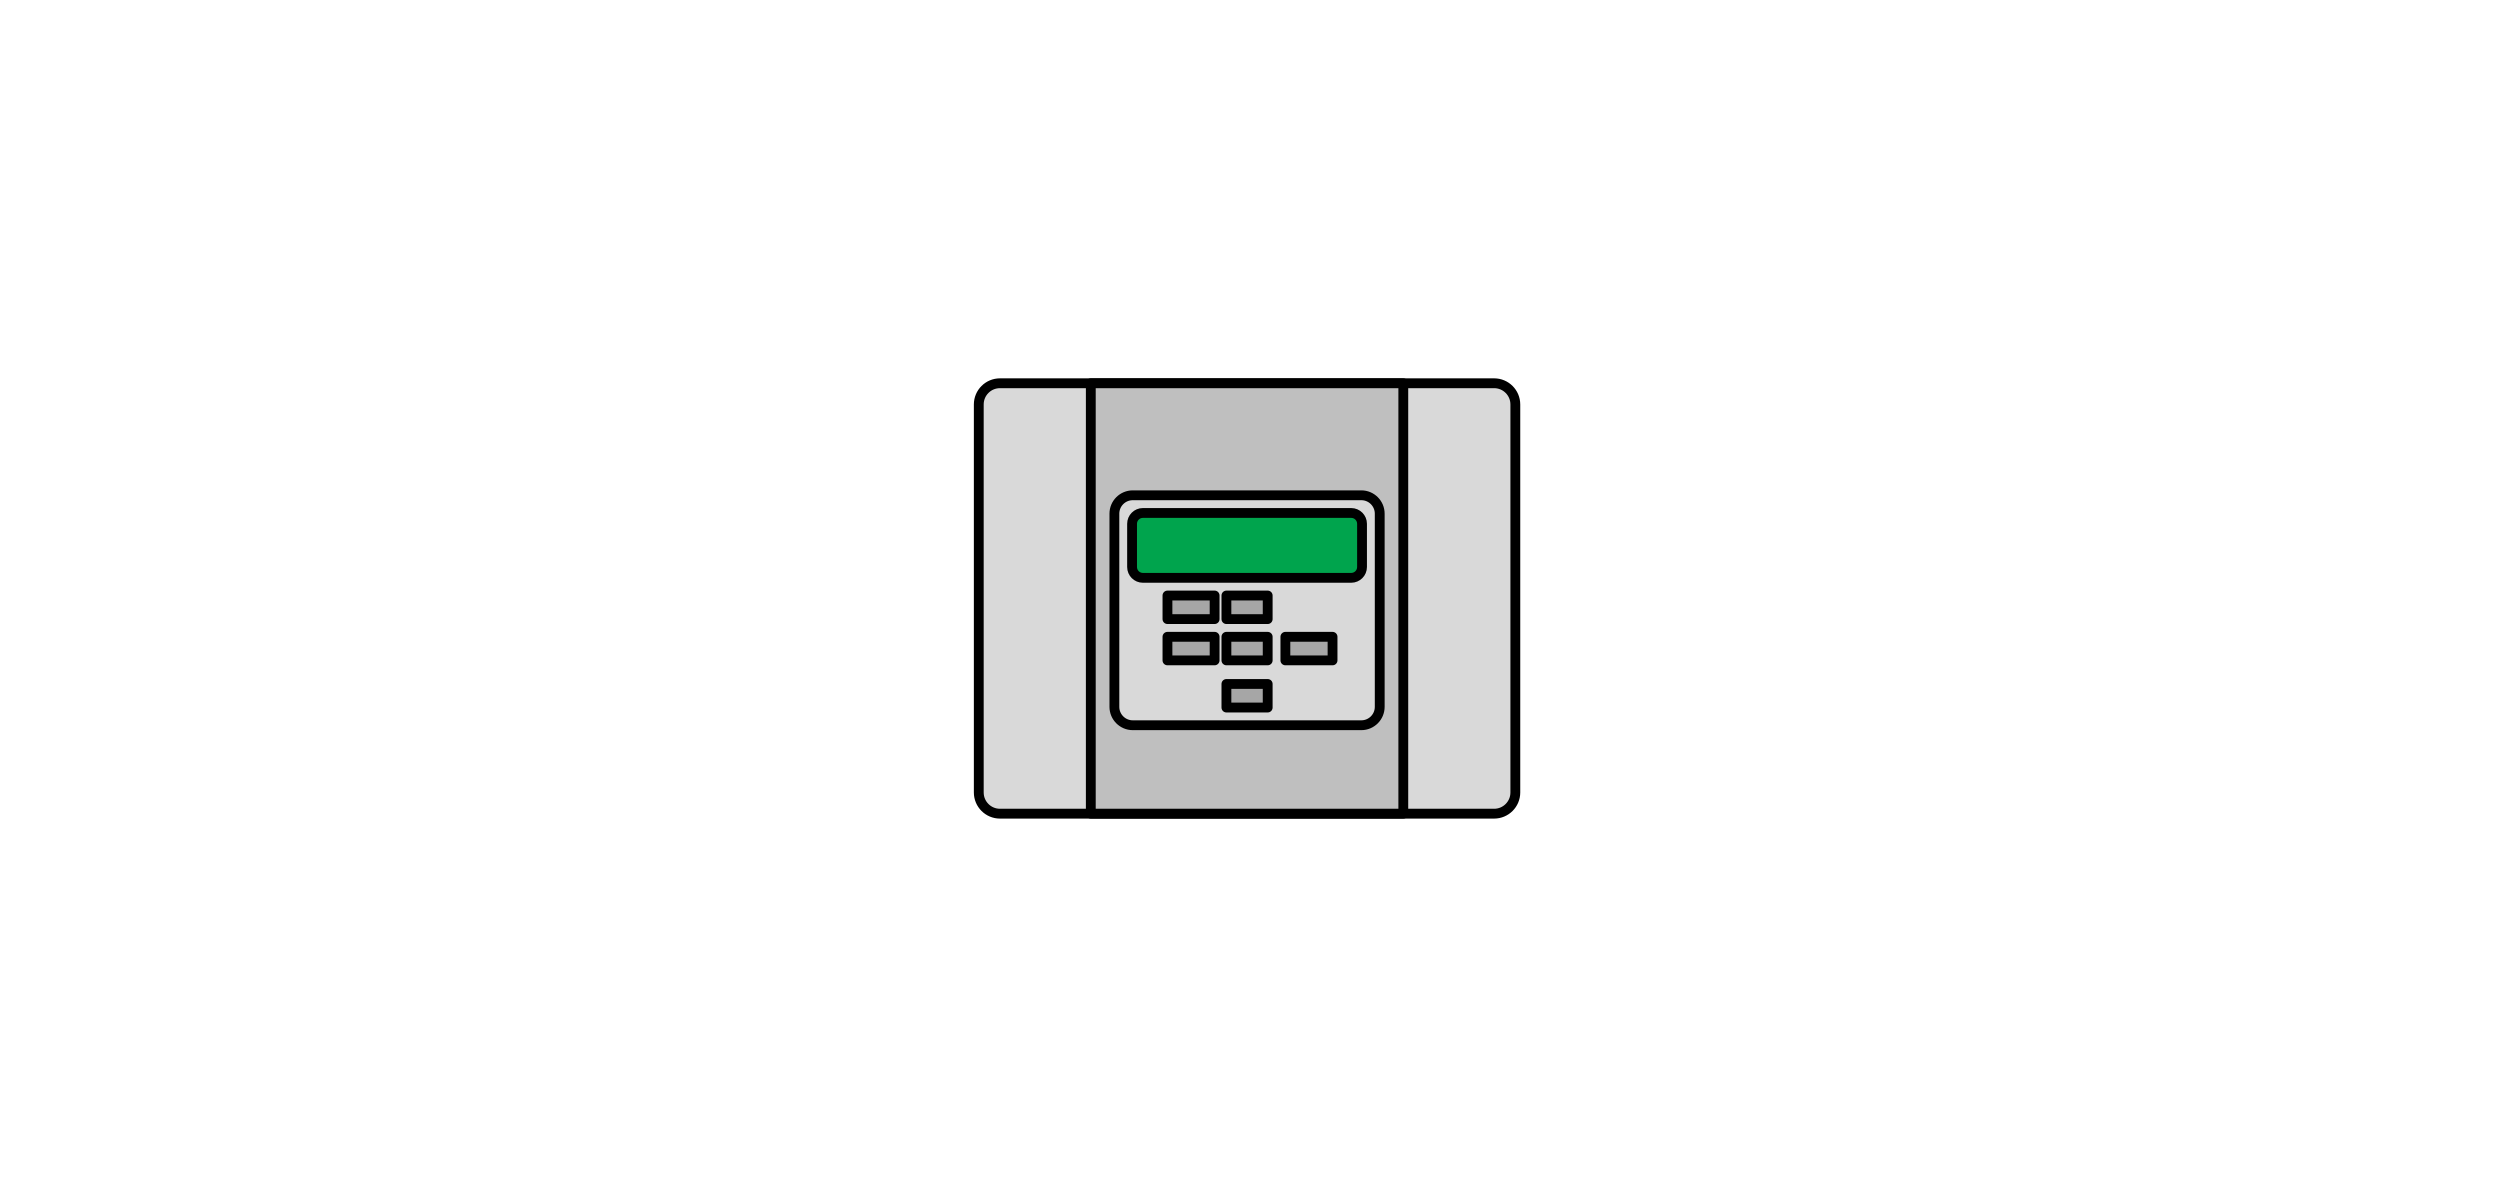
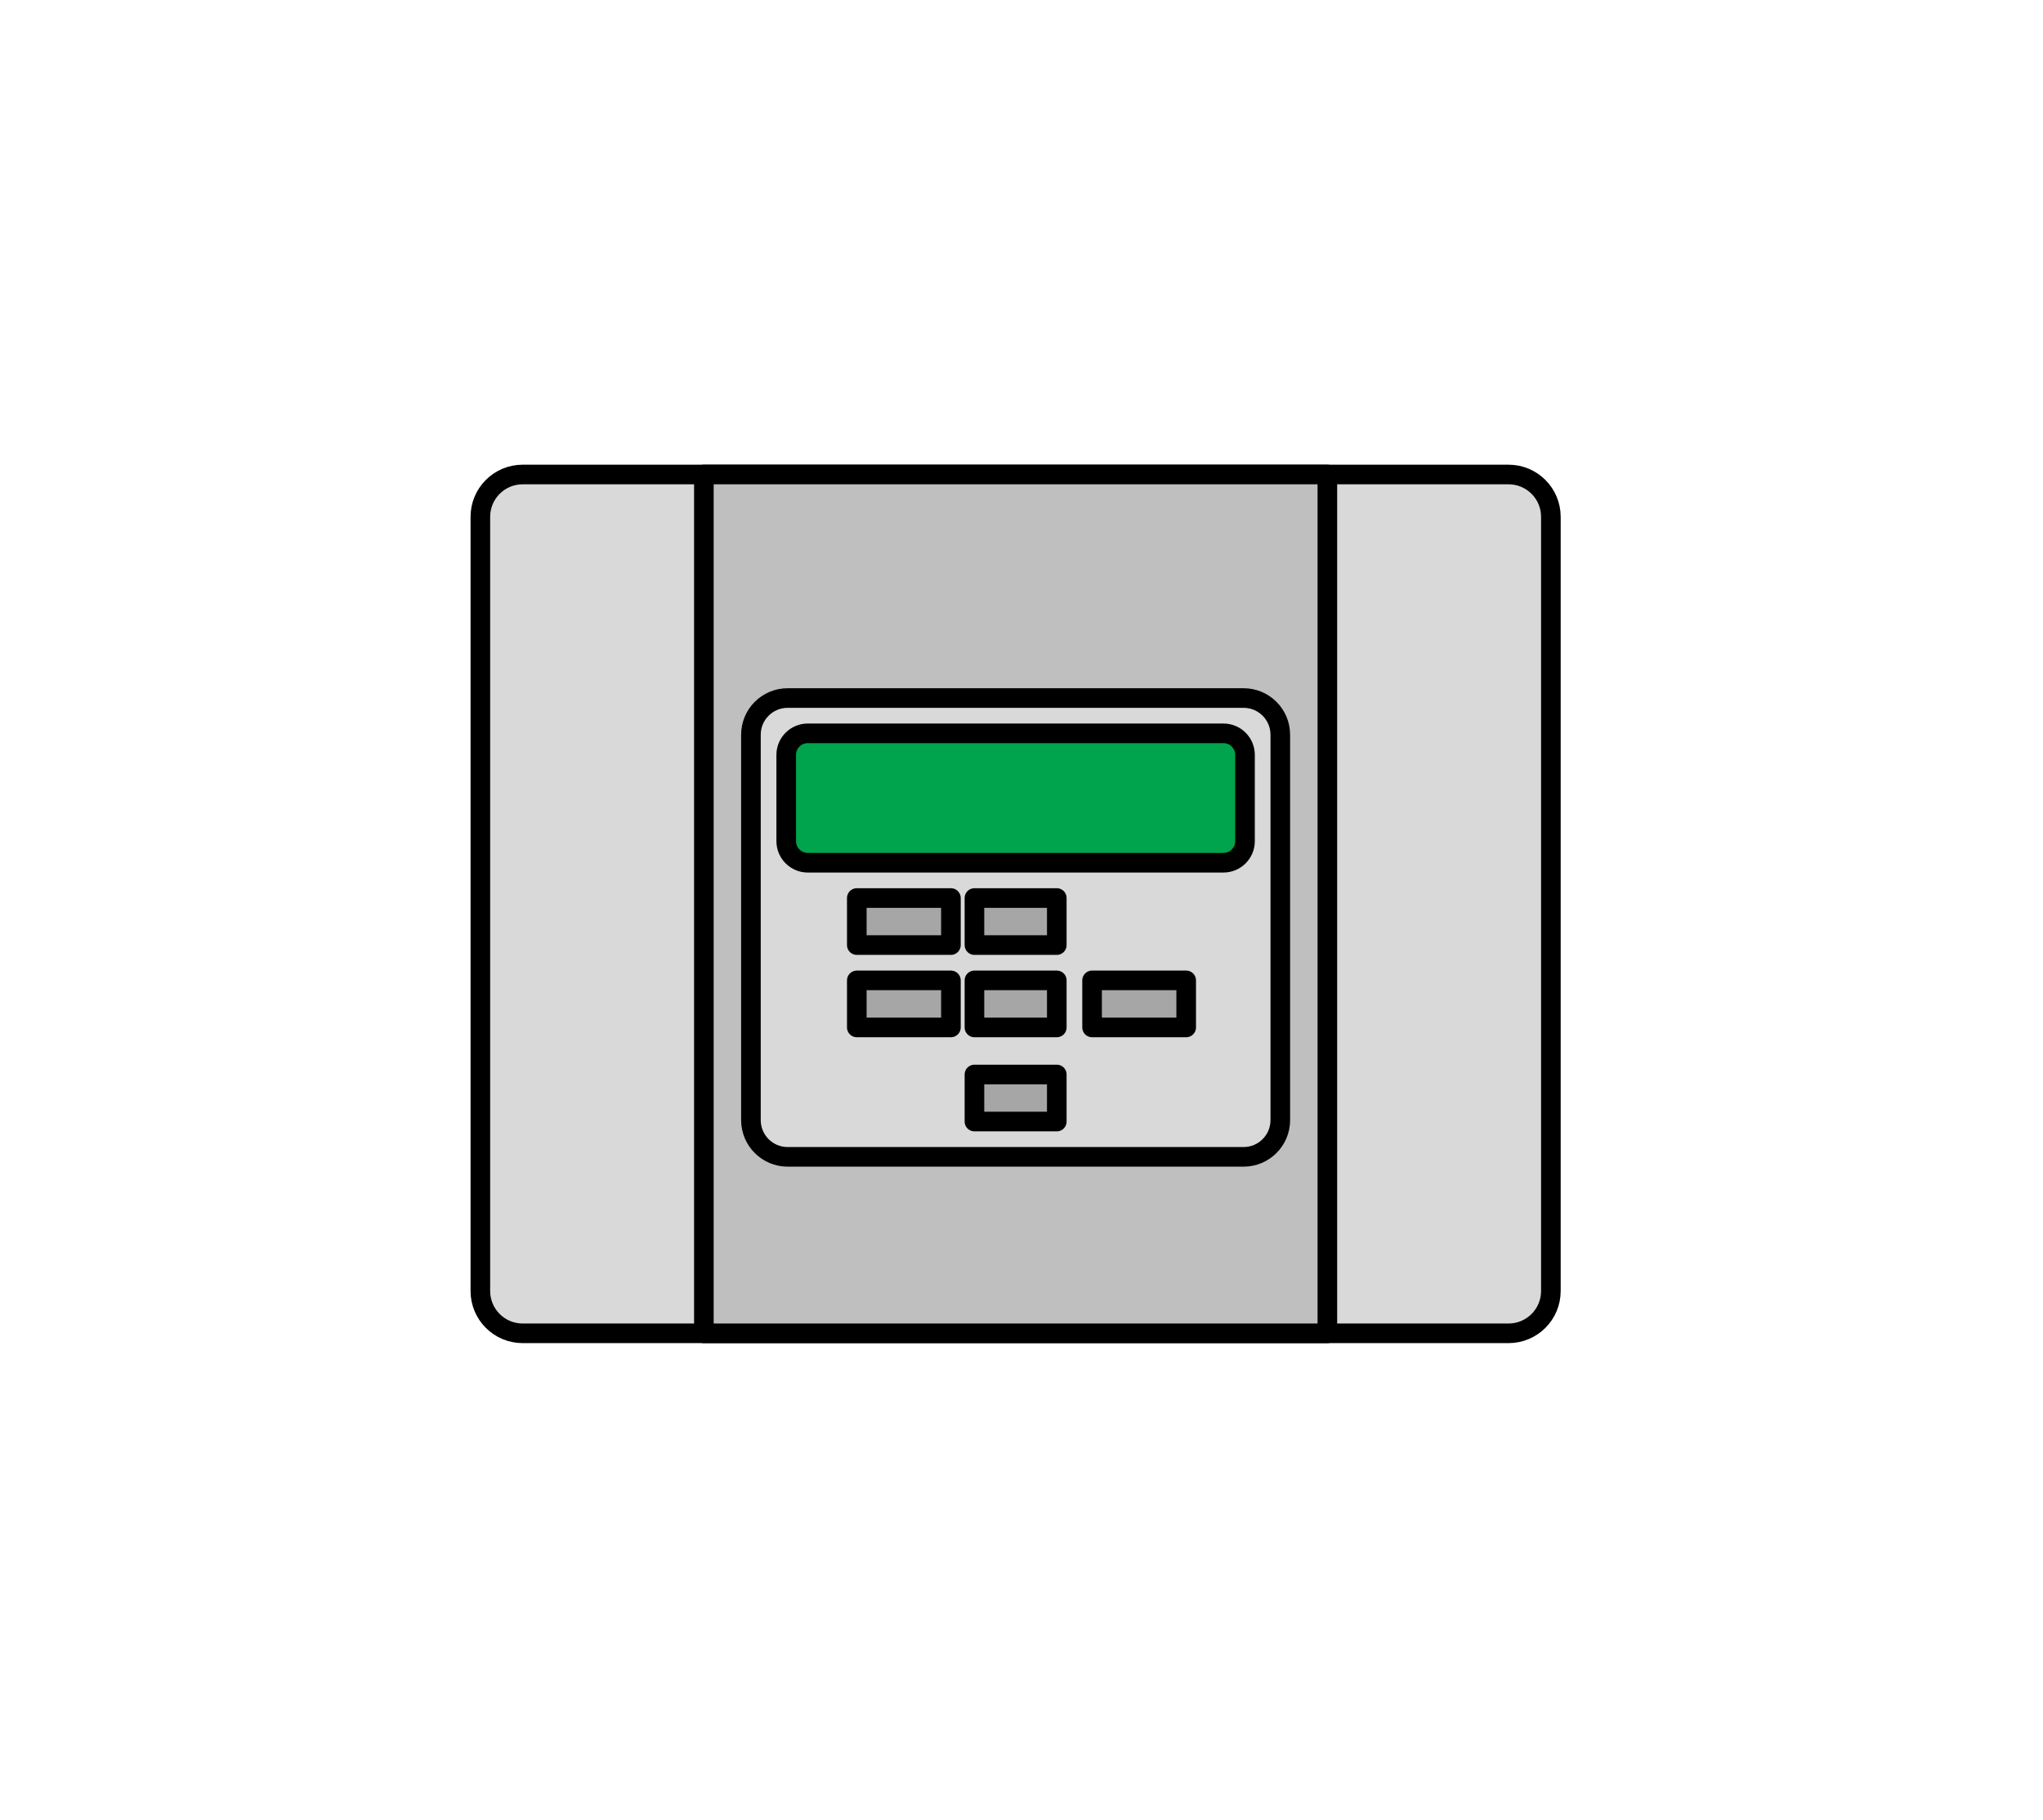
- <svg xmlns="http://www.w3.org/2000/svg" width="424.0px" height="204.0px" overflow="hidden" viewBox="-165.0 -64.0 424.0 204.0">
-   <rect id="bounding-box" x="-165.0" y="-64.0" width="424.0" height="204.0" fill="none" pointer-events="all" />
-   <g transform="translate(-809 -87)">
-     <path d="M810 91.596C810 89.61 811.61 88 813.596 88L897.404 88C899.39 88 901 89.61 901 91.596L901 157.404C901 159.39 899.39 161 897.404 161L813.596 161C811.61 161 810 159.39 810 157.404Z" stroke="#000000" stroke-width="1.667" stroke-linejoin="round" stroke-miterlimit="10" fill="#D9D9D9" fill-rule="evenodd" />
-     <path d="M829 88 882 88 882 161 829 161Z" stroke="#000000" stroke-width="1.667" stroke-linejoin="round" stroke-miterlimit="10" fill="#BFBFBF" fill-rule="evenodd" />
-     <path d="M833 110.121C833 108.397 834.397 107 836.121 107L874.879 107C876.603 107 878 108.397 878 110.121L878 142.879C878 144.603 876.603 146 874.879 146L836.121 146C834.397 146 833 144.603 833 142.879Z" stroke="#000000" stroke-width="1.667" stroke-linejoin="round" stroke-miterlimit="10" fill="#D9D9D9" fill-rule="evenodd" />
-     <path d="M836 111.833C836 110.821 836.821 110 837.833 110L873.167 110C874.179 110 875 110.821 875 111.833L875 119.167C875 120.179 874.179 121 873.167 121L837.833 121C836.821 121 836 120.179 836 119.167Z" stroke="#000000" stroke-width="1.667" stroke-linejoin="round" stroke-miterlimit="10" fill="#00A44D" fill-rule="evenodd" />
-     <path d="M852 124 859 124 859 128 852 128Z" stroke="#000000" stroke-width="1.667" stroke-linejoin="round" stroke-miterlimit="10" fill="#A6A6A6" fill-rule="evenodd" />
-     <path d="M852 131 859 131 859 135 852 135Z" stroke="#000000" stroke-width="1.667" stroke-linejoin="round" stroke-miterlimit="10" fill="#A6A6A6" fill-rule="evenodd" />
-     <path d="M852 139 859 139 859 143 852 143Z" stroke="#000000" stroke-width="1.667" stroke-linejoin="round" stroke-miterlimit="10" fill="#A6A6A6" fill-rule="evenodd" />
-     <path d="M842 124 850 124 850 128 842 128Z" stroke="#000000" stroke-width="1.667" stroke-linejoin="round" stroke-miterlimit="10" fill="#A6A6A6" fill-rule="evenodd" />
-     <path d="M842 131 850 131 850 135 842 135Z" stroke="#000000" stroke-width="1.667" stroke-linejoin="round" stroke-miterlimit="10" fill="#A6A6A6" fill-rule="evenodd" />
-     <path d="M862 131 870 131 870 135 862 135Z" stroke="#000000" stroke-width="1.667" stroke-linejoin="round" stroke-miterlimit="10" fill="#A6A6A6" fill-rule="evenodd" />
+ <svg xmlns="http://www.w3.org/2000/svg" width="130.25px" height="116px" overflow="hidden" viewBox="-29.875 -29.5 130.25 116">
+   <rect id="bounding-box" x="-29.875" y="-29.5" width="130.25" height="116" fill="none" pointer-events="all" />
+   <g id="svg_scaling_group" transform="scale(0.7499985)">
+     <g transform="translate(-809 -87)">
+       <path d="M810 91.596C810 89.61 811.61 88 813.596 88L897.404 88C899.39 88 901 89.61 901 91.596L901 157.404C901 159.39 899.39 161 897.404 161L813.596 161C811.61 161 810 159.39 810 157.404Z" stroke="#000000" stroke-width="1.667" stroke-linejoin="round" stroke-miterlimit="10" fill="#D9D9D9" fill-rule="evenodd" />
+       <path d="M829 88 882 88 882 161 829 161Z" stroke="#000000" stroke-width="1.667" stroke-linejoin="round" stroke-miterlimit="10" fill="#BFBFBF" fill-rule="evenodd" />
+       <path d="M833 110.121C833 108.397 834.397 107 836.121 107L874.879 107C876.603 107 878 108.397 878 110.121L878 142.879C878 144.603 876.603 146 874.879 146L836.121 146C834.397 146 833 144.603 833 142.879Z" stroke="#000000" stroke-width="1.667" stroke-linejoin="round" stroke-miterlimit="10" fill="#D9D9D9" fill-rule="evenodd" />
+       <path d="M836 111.833C836 110.821 836.821 110 837.833 110L873.167 110C874.179 110 875 110.821 875 111.833L875 119.167C875 120.179 874.179 121 873.167 121L837.833 121C836.821 121 836 120.179 836 119.167Z" stroke="#000000" stroke-width="1.667" stroke-linejoin="round" stroke-miterlimit="10" fill="#00A44D" fill-rule="evenodd" />
+       <path d="M852 124 859 124 859 128 852 128Z" stroke="#000000" stroke-width="1.667" stroke-linejoin="round" stroke-miterlimit="10" fill="#A6A6A6" fill-rule="evenodd" />
+       <path d="M852 131 859 131 859 135 852 135Z" stroke="#000000" stroke-width="1.667" stroke-linejoin="round" stroke-miterlimit="10" fill="#A6A6A6" fill-rule="evenodd" />
+       <path d="M852 139 859 139 859 143 852 143Z" stroke="#000000" stroke-width="1.667" stroke-linejoin="round" stroke-miterlimit="10" fill="#A6A6A6" fill-rule="evenodd" />
+       <path d="M842 124 850 124 850 128 842 128Z" stroke="#000000" stroke-width="1.667" stroke-linejoin="round" stroke-miterlimit="10" fill="#A6A6A6" fill-rule="evenodd" />
+       <path d="M842 131 850 131 850 135 842 135Z" stroke="#000000" stroke-width="1.667" stroke-linejoin="round" stroke-miterlimit="10" fill="#A6A6A6" fill-rule="evenodd" />
+       <path d="M862 131 870 131 870 135 862 135Z" stroke="#000000" stroke-width="1.667" stroke-linejoin="round" stroke-miterlimit="10" fill="#A6A6A6" fill-rule="evenodd" />
+     </g>
  </g>
</svg>
